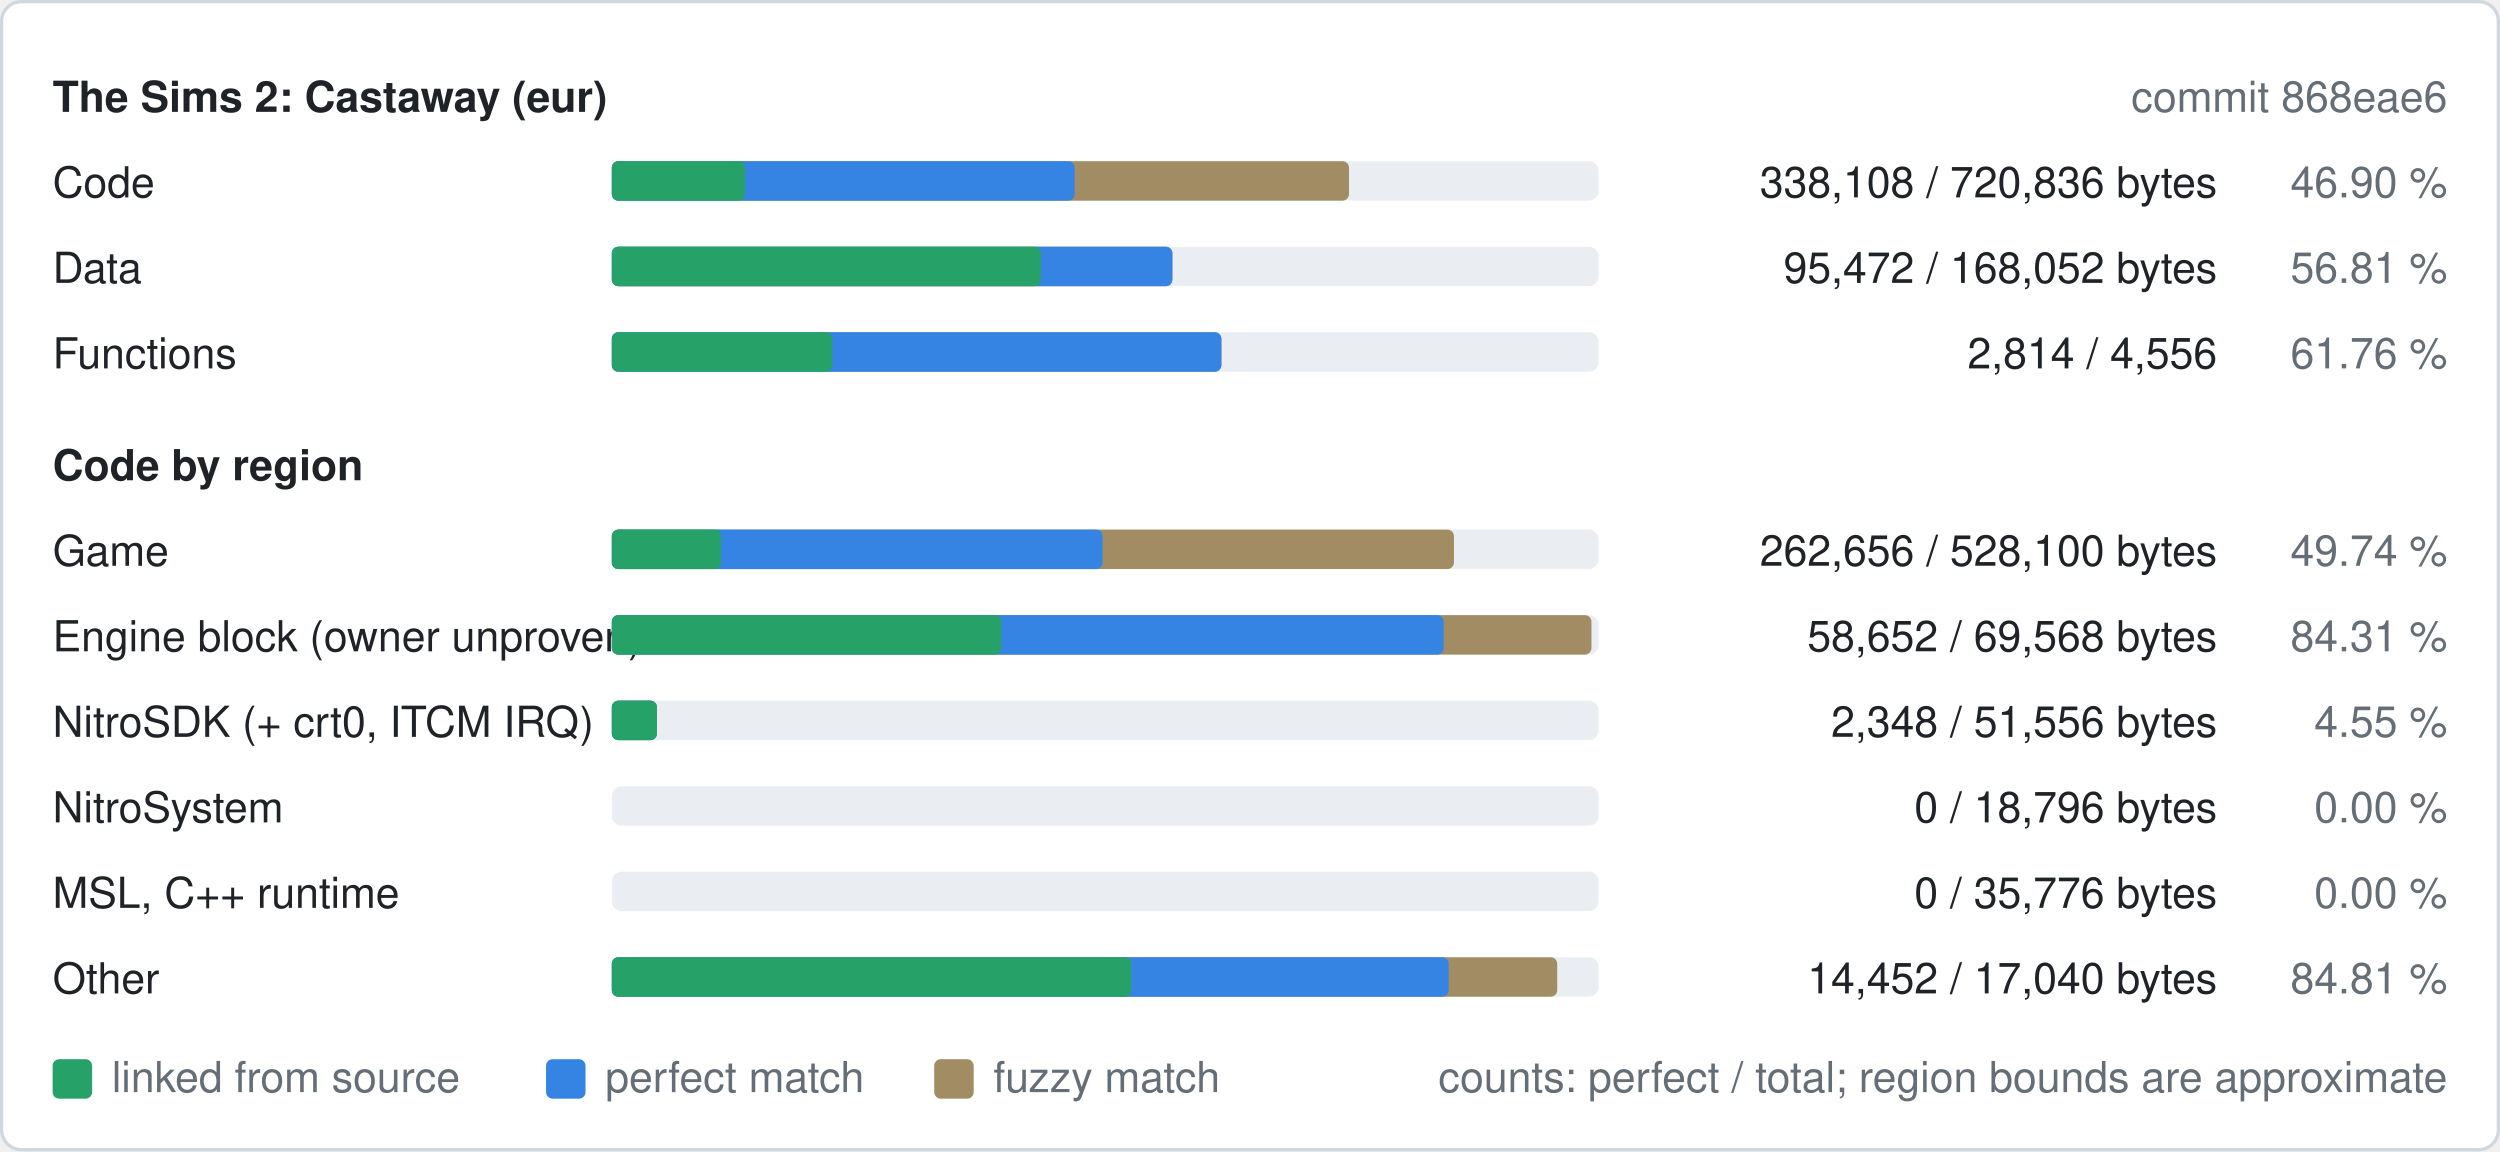
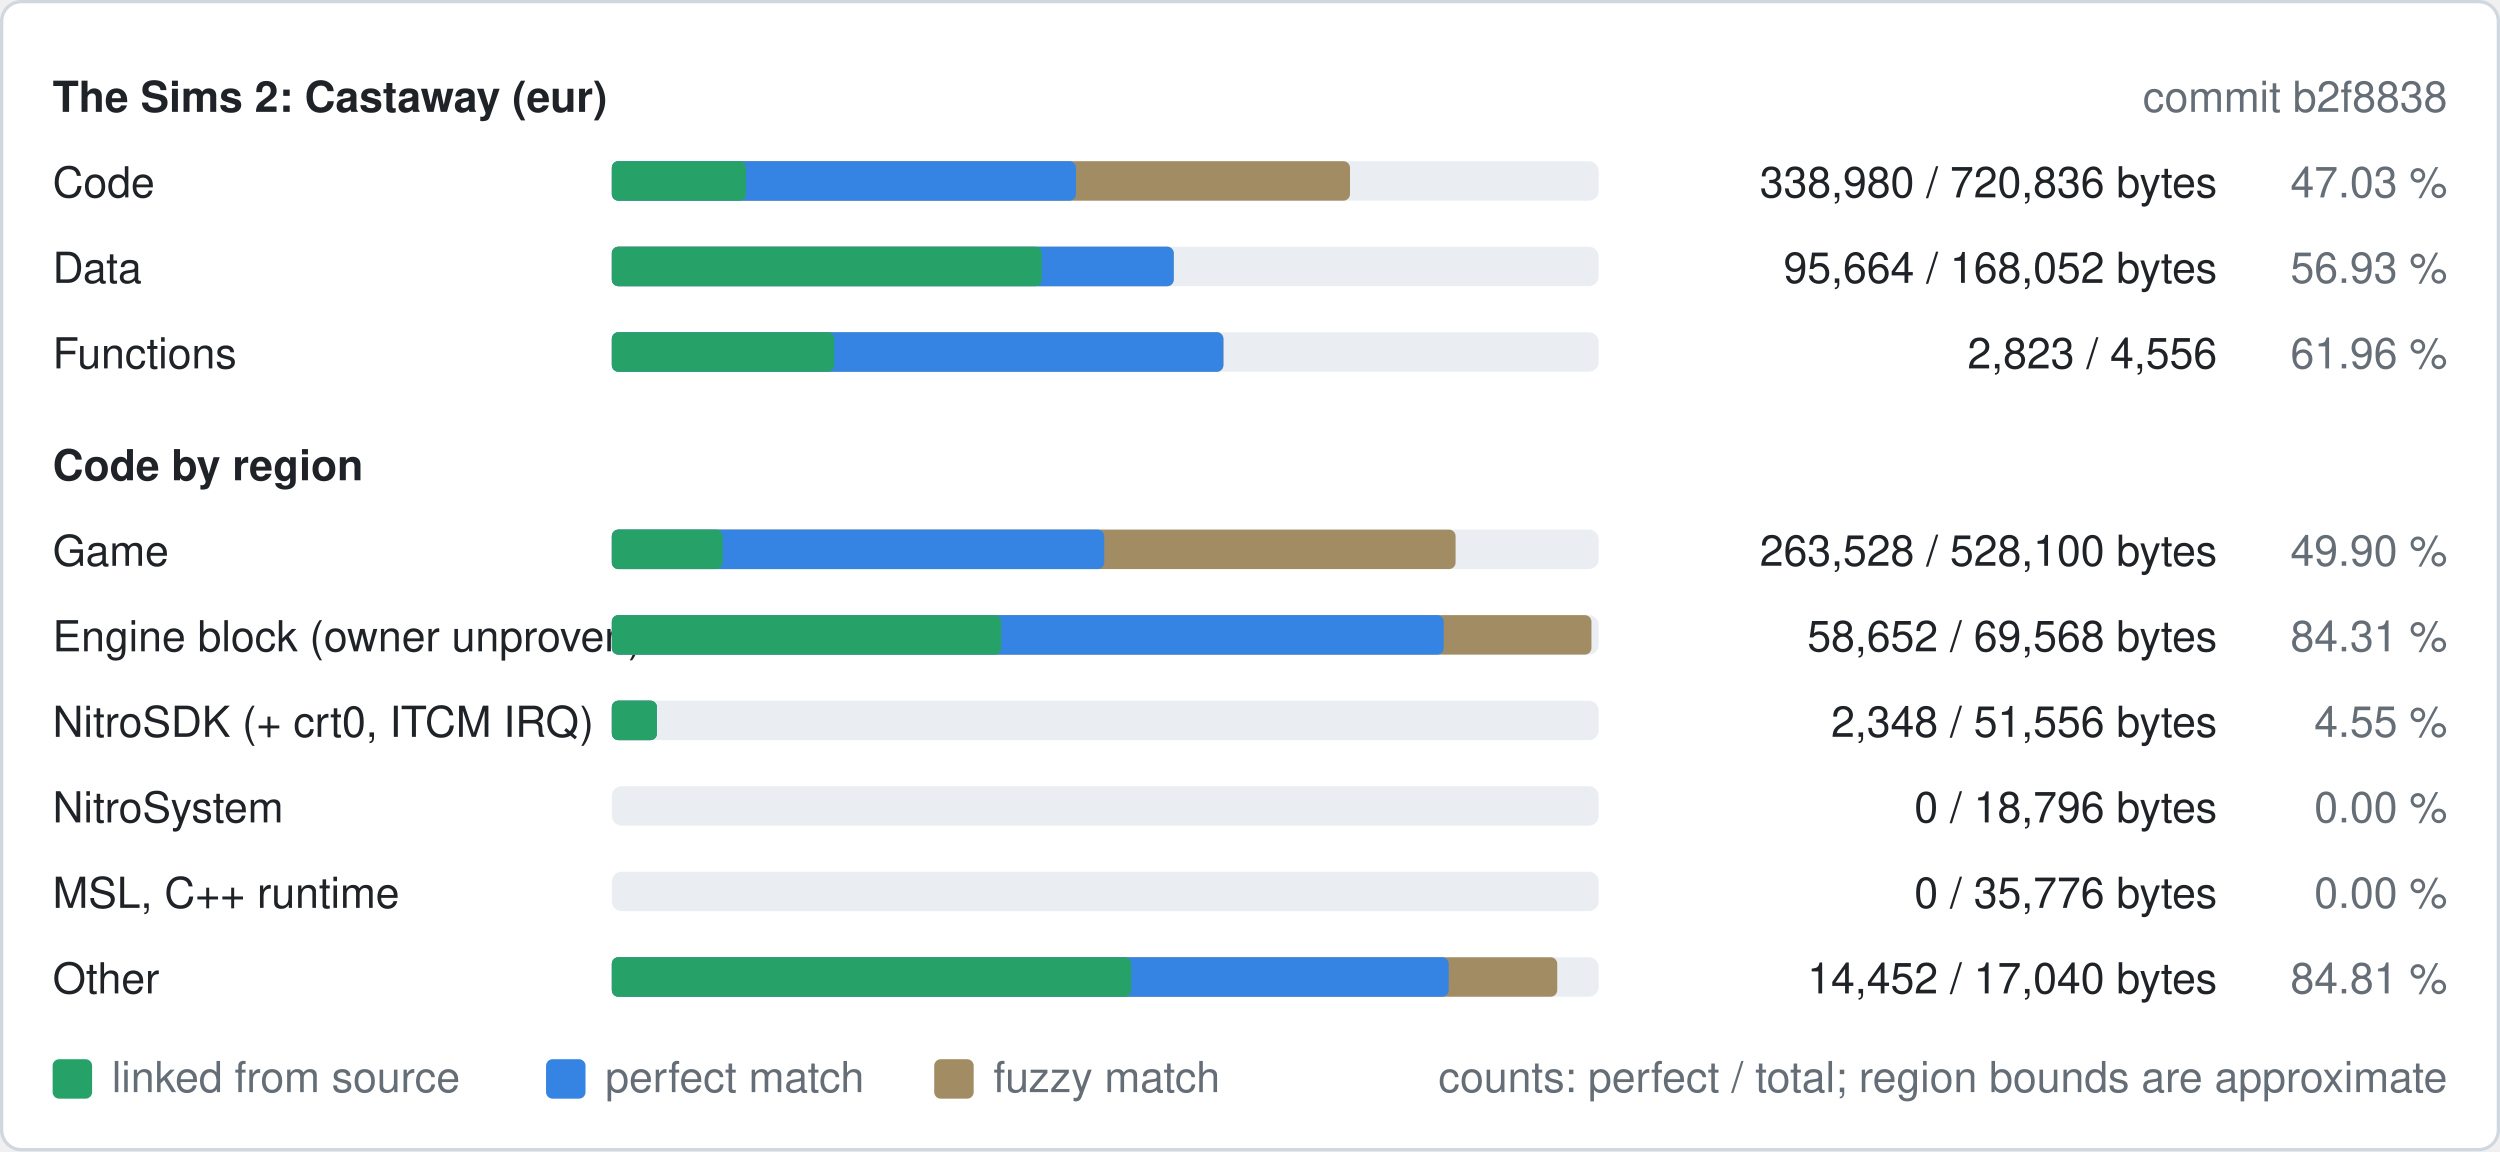
<svg xmlns="http://www.w3.org/2000/svg" width="760" height="350" viewBox="0 0 760 350" role="img" aria-label="Decompilation progress of eur">
  <style>
text{font-family:-apple-system,BlinkMacSystemFont,"Segoe UI",Helvetica,Arial,sans-serif;font-size:13px}
.b{font-weight:600}
.bg{fill:#ffffff;stroke:#d0d7de}.t{fill:#1f2328}.m{fill:#656d76}.track{fill:#eaeef2}.fuzzy{fill:#a28c64}.perfect{fill:#3584e4}.linked{fill:#26a269}
@media (prefers-color-scheme: dark){.bg{fill:#0d1117;stroke:#30363d}.t{fill:#e6edf3}.m{fill:#8d96a0}.track{fill:#21262d}.fuzzy{fill:#a28c64}.perfect{fill:#3584e4}.linked{fill:#2ec27e}}
</style>
  <rect class="bg" x="0.5" y="0.5" width="759" height="349" rx="6" />
  <text class="t b" x="16" y="34">The Sims 2: Castaway (eur)</text>
-   <text class="m" x="744" y="34" text-anchor="end">commit 868eae6</text>
+   <text class="m" x="744" y="34" text-anchor="end">commit b2f8838</text>
  <text class="t" x="16" y="60">Code</text>
  <rect class="track" x="186" y="49" width="300" height="12" rx="3" />
-   <rect class="fuzzy" x="186" y="49" width="224.1" height="12" rx="2" />
-   <rect class="perfect" x="186" y="49" width="140.7" height="12" rx="2" />
-   <rect class="linked" x="186" y="49" width="40.5" height="12" rx="2" />
-   <text class="t" x="674" y="60" text-anchor="end">338,108 / 720,836 bytes</text>
-   <text class="m" x="744" y="60" text-anchor="end">46.90 %</text>
+   <rect class="fuzzy" x="186" y="49" width="224.4" height="12" rx="2" />
+   <rect class="perfect" x="186" y="49" width="141.1" height="12" rx="2" />
+   <rect class="linked" x="186" y="49" width="40.8" height="12" rx="2" />
+   <text class="t" x="674" y="60" text-anchor="end">338,980 / 720,836 bytes</text>
+   <text class="m" x="744" y="60" text-anchor="end">47.03 %</text>
  <text class="t" x="16" y="86">Data</text>
  <rect class="track" x="186" y="75" width="300" height="12" rx="3" />
-   <rect class="fuzzy" x="186" y="75" width="170.4" height="12" rx="2" />
-   <rect class="perfect" x="186" y="75" width="170.4" height="12" rx="2" />
-   <rect class="linked" x="186" y="75" width="130.4" height="12" rx="2" />
-   <text class="t" x="674" y="86" text-anchor="end">95,472 / 168,052 bytes</text>
-   <text class="m" x="744" y="86" text-anchor="end">56.81 %</text>
+   <rect class="fuzzy" x="186" y="75" width="170.8" height="12" rx="2" />
+   <rect class="perfect" x="186" y="75" width="170.8" height="12" rx="2" />
+   <rect class="linked" x="186" y="75" width="130.7" height="12" rx="2" />
+   <text class="t" x="674" y="86" text-anchor="end">95,664 / 168,052 bytes</text>
+   <text class="m" x="744" y="86" text-anchor="end">56.93 %</text>
  <text class="t" x="16" y="112">Functions</text>
  <rect class="track" x="186" y="101" width="300" height="12" rx="3" />
-   <rect class="fuzzy" x="186" y="101" width="185.3" height="12" rx="2" />
-   <rect class="perfect" x="186" y="101" width="185.3" height="12" rx="2" />
-   <rect class="linked" x="186" y="101" width="67.0" height="12" rx="2" />
-   <text class="t" x="674" y="112" text-anchor="end">2,814 / 4,556</text>
-   <text class="m" x="744" y="112" text-anchor="end">61.76 %</text>
+   <rect class="fuzzy" x="186" y="101" width="185.9" height="12" rx="2" />
+   <rect class="perfect" x="186" y="101" width="185.9" height="12" rx="2" />
+   <rect class="linked" x="186" y="101" width="67.6" height="12" rx="2" />
+   <text class="t" x="674" y="112" text-anchor="end">2,823 / 4,556</text>
+   <text class="m" x="744" y="112" text-anchor="end">61.96 %</text>
  <text class="t b" x="16" y="146">Code by region</text>
  <text class="t" x="16" y="172">Game</text>
  <rect class="track" x="186" y="161" width="300" height="12" rx="3" />
-   <rect class="fuzzy" x="186" y="161" width="256.0" height="12" rx="2" />
-   <rect class="perfect" x="186" y="161" width="149.2" height="12" rx="2" />
-   <rect class="linked" x="186" y="161" width="33.2" height="12" rx="2" />
-   <text class="t" x="674" y="172" text-anchor="end">262,656 / 528,100 bytes</text>
-   <text class="m" x="744" y="172" text-anchor="end">49.74 %</text>
+   <rect class="fuzzy" x="186" y="161" width="256.5" height="12" rx="2" />
+   <rect class="perfect" x="186" y="161" width="149.7" height="12" rx="2" />
+   <rect class="linked" x="186" y="161" width="33.7" height="12" rx="2" />
+   <text class="t" x="674" y="172" text-anchor="end">263,528 / 528,100 bytes</text>
+   <text class="m" x="744" y="172" text-anchor="end">49.90 %</text>
  <text class="t" x="16" y="198">Engine block (owner unproven)</text>
  <rect class="track" x="186" y="187" width="300" height="12" rx="3" />
  <rect class="fuzzy" x="186" y="187" width="297.8" height="12" rx="2" />
  <rect class="perfect" x="186" y="187" width="252.9" height="12" rx="2" />
  <rect class="linked" x="186" y="187" width="118.4" height="12" rx="2" />
  <text class="t" x="674" y="198" text-anchor="end">58,652 / 69,568 bytes</text>
  <text class="m" x="744" y="198" text-anchor="end">84.31 %</text>
  <text class="t" x="16" y="224">NitroSDK (+ crt0, ITCM IRQ)</text>
  <rect class="track" x="186" y="213" width="300" height="12" rx="3" />
  <rect class="fuzzy" x="186" y="213" width="13.7" height="12" rx="2" />
  <rect class="perfect" x="186" y="213" width="13.7" height="12" rx="2" />
  <rect class="linked" x="186" y="213" width="13.7" height="12" rx="2" />
  <text class="t" x="674" y="224" text-anchor="end">2,348 / 51,556 bytes</text>
  <text class="m" x="744" y="224" text-anchor="end">4.55 %</text>
  <text class="t" x="16" y="250">NitroSystem</text>
  <rect class="track" x="186" y="239" width="300" height="12" rx="3" />
  <text class="t" x="674" y="250" text-anchor="end">0 / 18,796 bytes</text>
  <text class="m" x="744" y="250" text-anchor="end">0.00 %</text>
  <text class="t" x="16" y="276">MSL, C++ runtime</text>
  <rect class="track" x="186" y="265" width="300" height="12" rx="3" />
  <text class="t" x="674" y="276" text-anchor="end">0 / 35,776 bytes</text>
  <text class="m" x="744" y="276" text-anchor="end">0.00 %</text>
  <text class="t" x="16" y="302">Other</text>
  <rect class="track" x="186" y="291" width="300" height="12" rx="3" />
  <rect class="fuzzy" x="186" y="291" width="287.4" height="12" rx="2" />
  <rect class="perfect" x="186" y="291" width="254.4" height="12" rx="2" />
  <rect class="linked" x="186" y="291" width="157.9" height="12" rx="2" />
  <text class="t" x="674" y="302" text-anchor="end">14,452 / 17,040 bytes</text>
  <text class="m" x="744" y="302" text-anchor="end">84.81 %</text>
  <rect class="linked" x="16" y="322" width="12" height="12" rx="2" />
  <text class="m" x="34" y="332">linked from source</text>
  <rect class="perfect" x="166" y="322" width="12" height="12" rx="2" />
  <text class="m" x="184" y="332">perfect match</text>
  <rect class="fuzzy" x="284" y="322" width="12" height="12" rx="2" />
  <text class="m" x="302" y="332">fuzzy match</text>
  <text class="m" x="744" y="332" text-anchor="end">counts: perfect / total; region bounds are approximate</text>
</svg>
